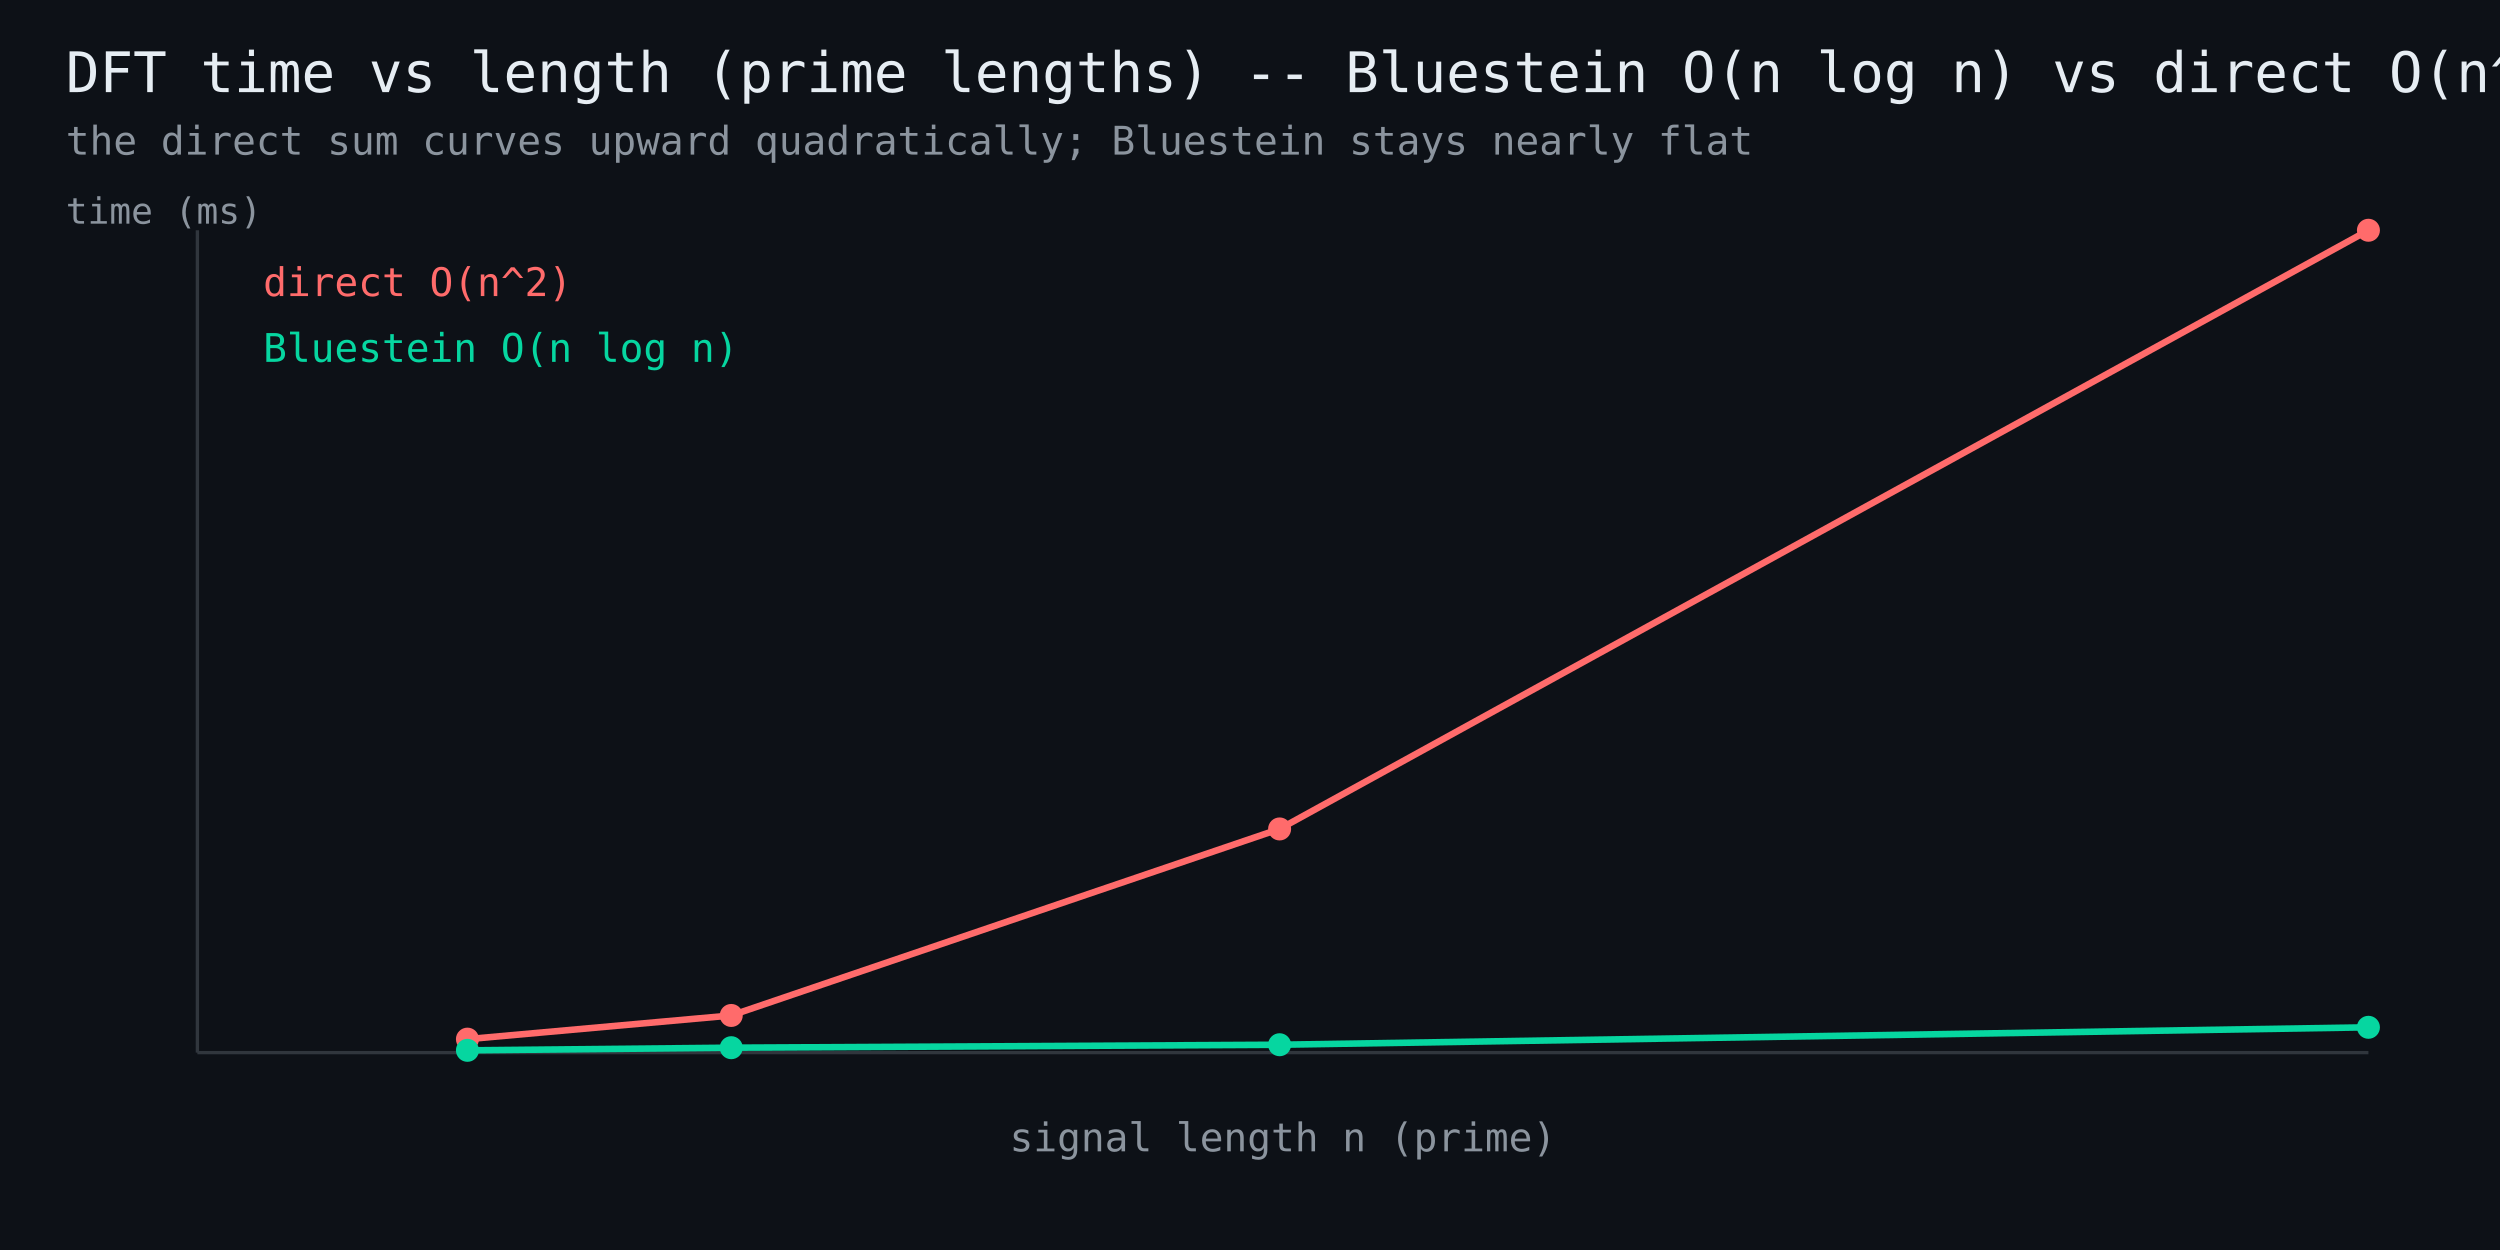
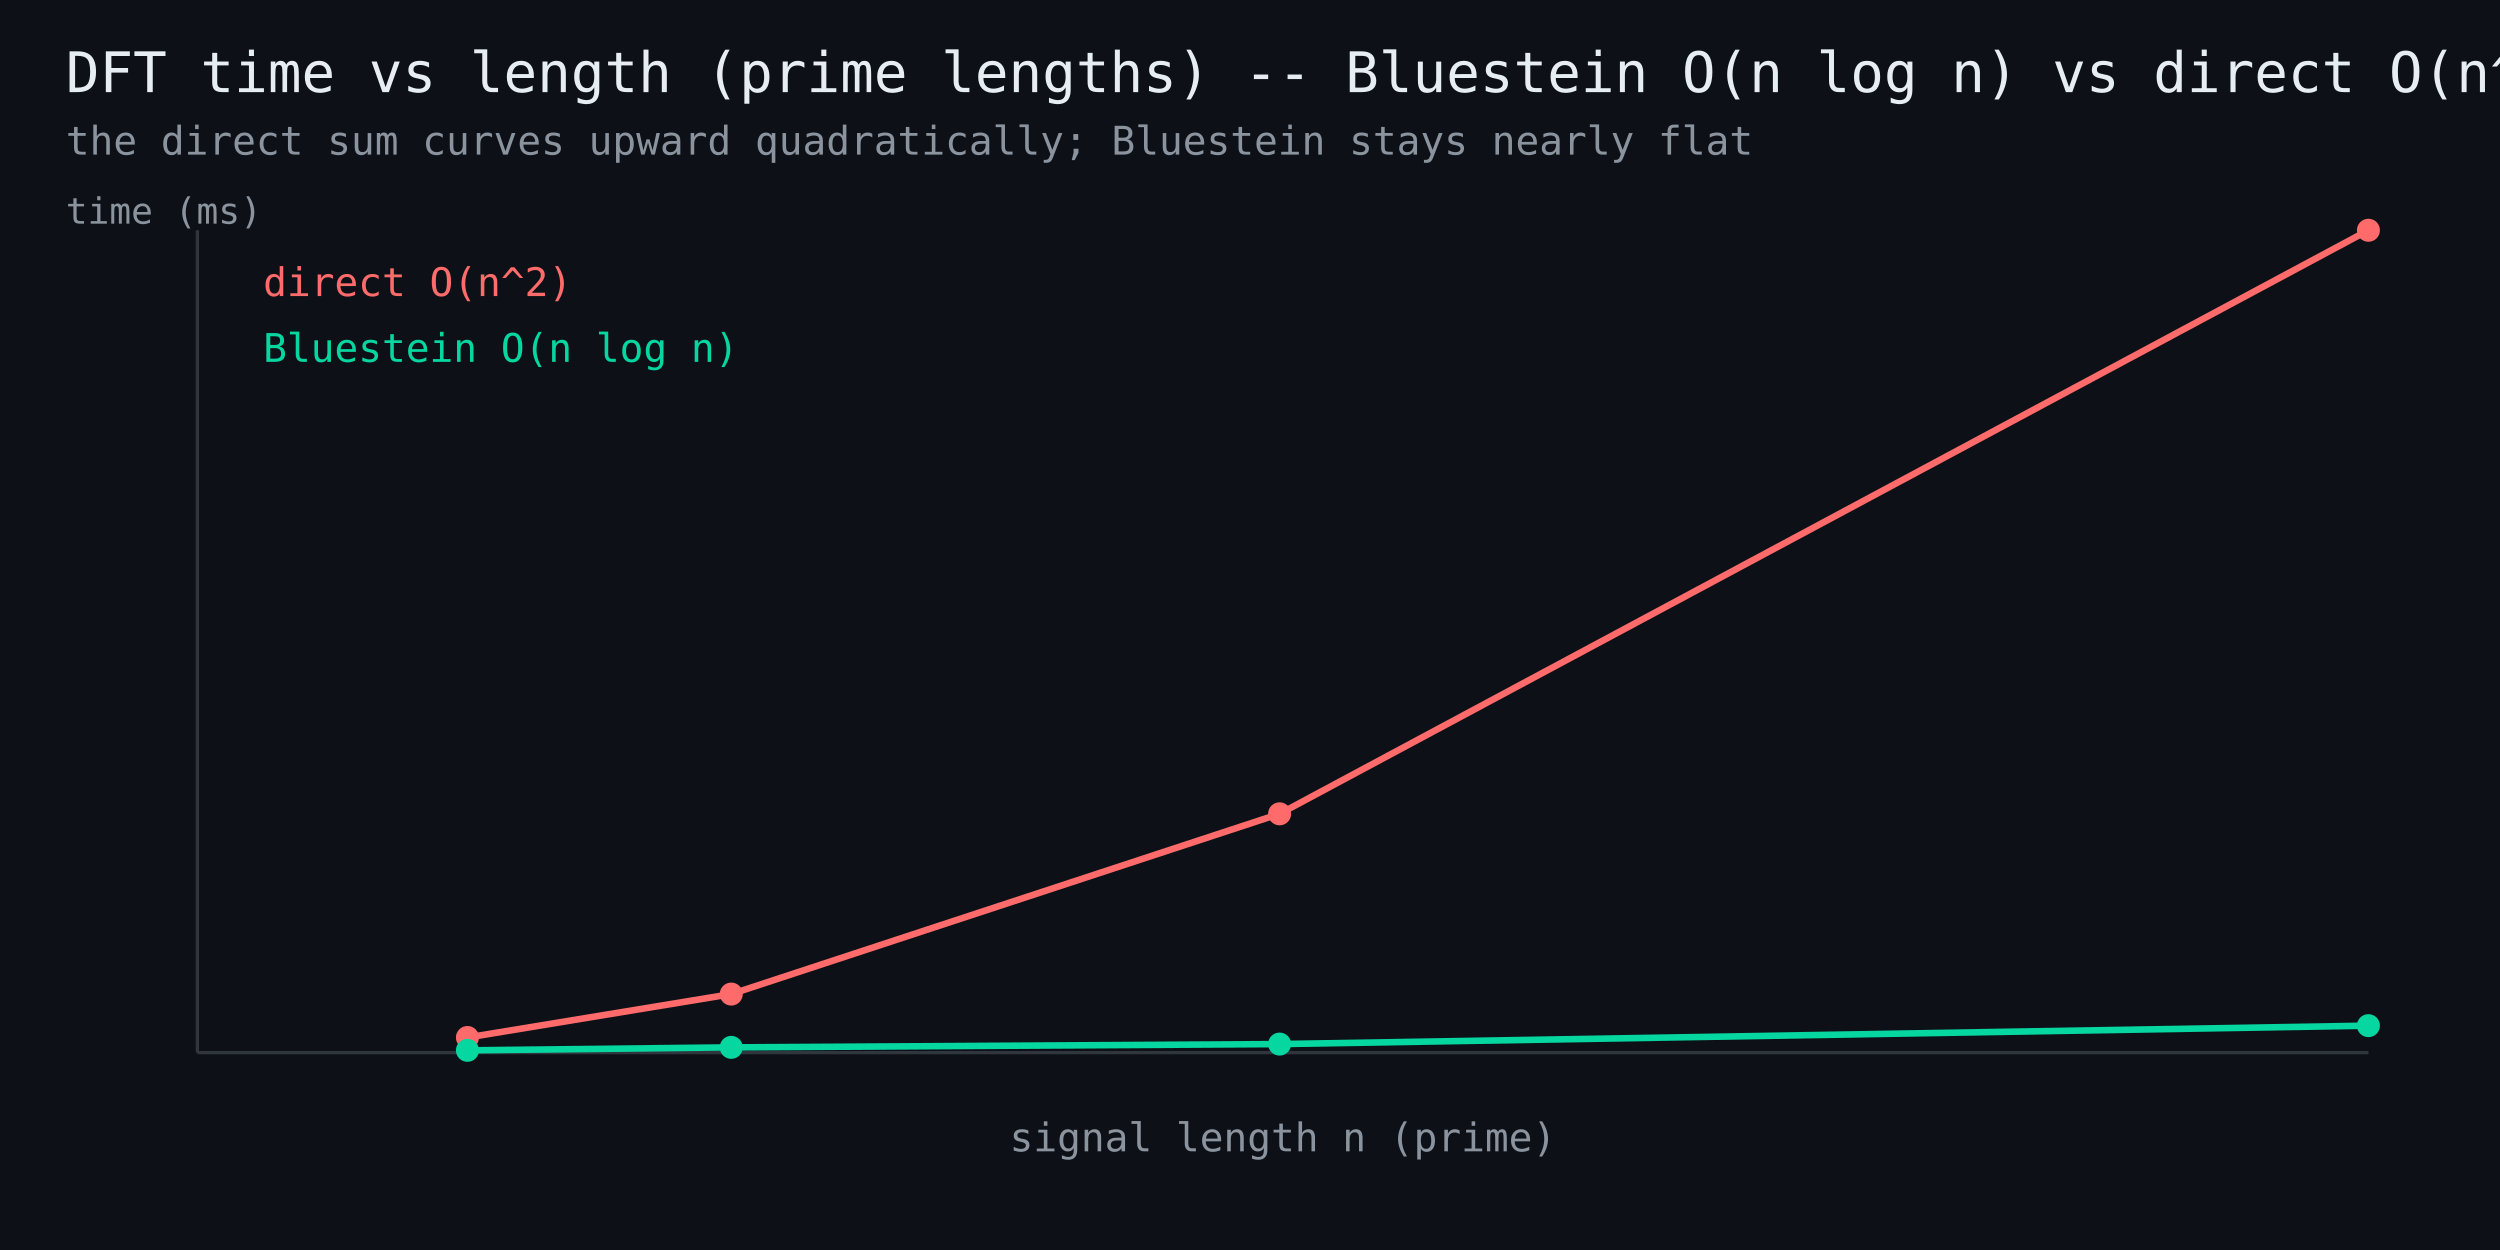
<svg xmlns="http://www.w3.org/2000/svg" width="760" height="380" viewBox="0 0 760 380" font-family="monospace">
  <rect width="760" height="380" fill="#0d1117" />
  <text x="20" y="28" fill="#e6edf3" font-size="17">DFT time vs length (prime lengths) -- Bluestein O(n log n) vs direct O(n^2)</text>
  <text x="20" y="47" fill="#8b949e" font-size="12">the direct sum curves upward quadratically; Bluestein stays nearly flat</text>
  <line x1="60" y1="320" x2="720" y2="320" stroke="#30363d" stroke-width="1" />
  <line x1="60" y1="320" x2="60" y2="70" stroke="#30363d" stroke-width="1" />
-   <polyline points="142.1,315.9 222.3,308.7 389.0,252.0 720.0,70.0" fill="none" stroke="#ff6b6b" stroke-width="2" />
-   <circle cx="142.1" cy="315.9" r="3.5" fill="#ff6b6b" />
-   <circle cx="222.3" cy="308.7" r="3.5" fill="#ff6b6b" />
-   <circle cx="389.0" cy="252.0" r="3.5" fill="#ff6b6b" />
+   <polyline points="142.1,315.4 222.3,302.2 389.0,247.4 720.0,70.0" fill="none" stroke="#ff6b6b" stroke-width="2" />
+   <circle cx="142.1" cy="315.4" r="3.5" fill="#ff6b6b" />
+   <circle cx="222.3" cy="302.2" r="3.5" fill="#ff6b6b" />
+   <circle cx="389.0" cy="247.4" r="3.5" fill="#ff6b6b" />
  <circle cx="720.0" cy="70.0" r="3.5" fill="#ff6b6b" />
  <text x="80" y="90" fill="#ff6b6b" font-size="12">direct O(n^2)</text>
-   <polyline points="142.1,319.3 222.3,318.5 389.0,317.6 720.0,312.3" fill="none" stroke="#06d6a0" stroke-width="2" />
+   <polyline points="142.1,319.3 222.3,318.4 389.0,317.4 720.0,311.8" fill="none" stroke="#06d6a0" stroke-width="2" />
  <circle cx="142.1" cy="319.3" r="3.5" fill="#06d6a0" />
-   <circle cx="222.3" cy="318.5" r="3.5" fill="#06d6a0" />
-   <circle cx="389.0" cy="317.6" r="3.5" fill="#06d6a0" />
-   <circle cx="720.0" cy="312.3" r="3.5" fill="#06d6a0" />
+   <circle cx="222.3" cy="318.4" r="3.5" fill="#06d6a0" />
+   <circle cx="389.0" cy="317.4" r="3.5" fill="#06d6a0" />
+   <circle cx="720.0" cy="311.8" r="3.5" fill="#06d6a0" />
  <text x="80" y="110" fill="#06d6a0" font-size="12">Bluestein O(n log n)</text>
  <text x="390" y="350" fill="#8b949e" font-size="12" text-anchor="middle">signal length n (prime)</text>
  <text x="20" y="68" fill="#8b949e" font-size="11">time (ms)</text>
</svg>
